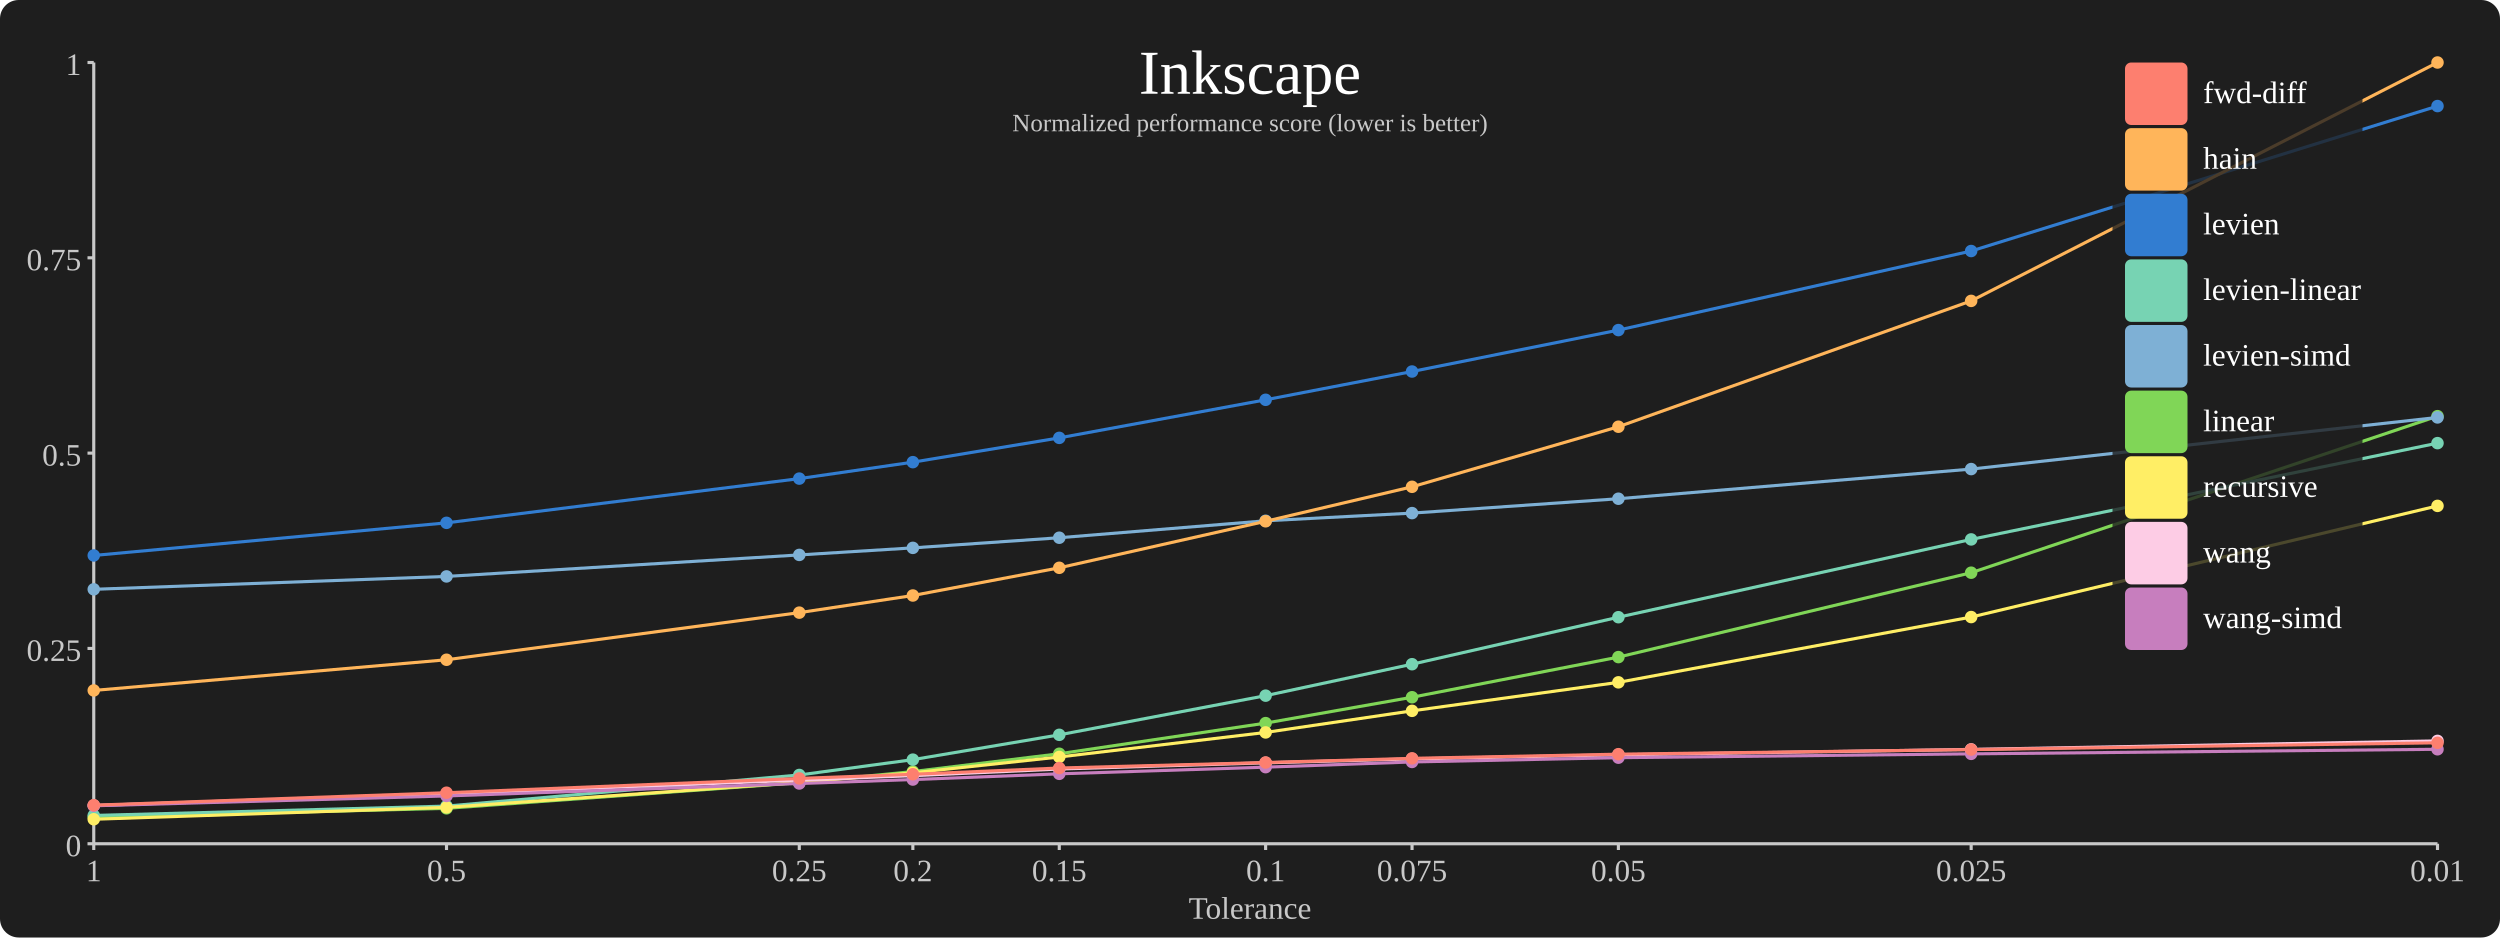
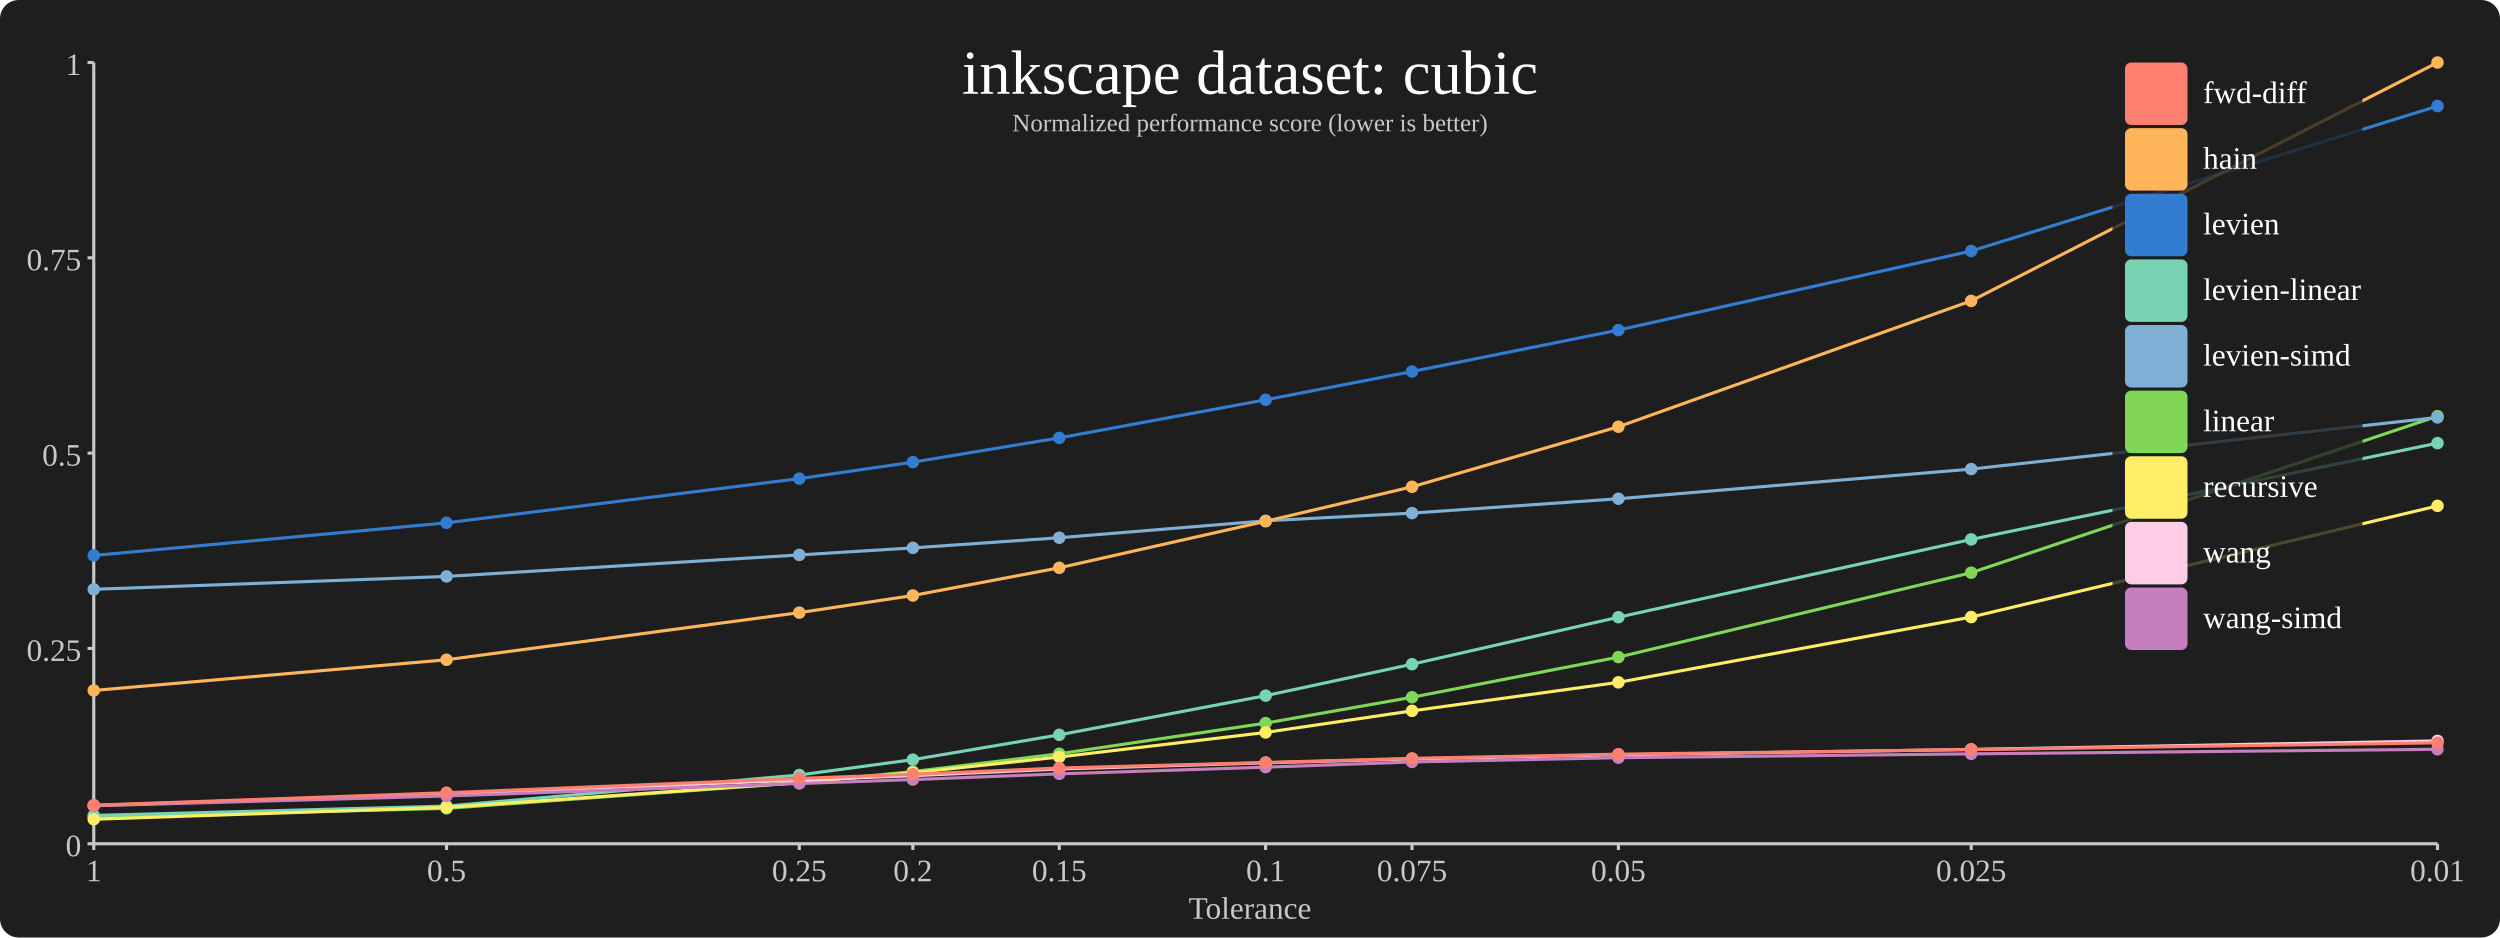
<svg xmlns="http://www.w3.org/2000/svg" viewBox="0 0 800 300">
  <rect x="0" y="0" width="800" height="300" ry="6" style="fill:rgb(30,30,30);stroke:none;fill-opacity:1;stroke-opacity:1;" />
  <path d="M 30 20 L 30 270" style="stroke:rgb(200,200,200);stroke-width:1" />
  <path d="M 30 270 L 780 270" style="stroke:rgb(200,200,200);stroke-width:1" />
  <path d="M 780 270 L 780 272" style="stroke:rgb(200,200,200);stroke-width:1" />
  <text x="780" y="282" style="font-size:10px;fill:rgb(200,200,200);text-anchor:middle;text-align:center;"> 0.01 </text>
  <path d="M 630.772 270 L 630.772 272" style="stroke:rgb(200,200,200);stroke-width:1" />
  <text x="630.772" y="282" style="font-size:10px;fill:rgb(200,200,200);text-anchor:middle;text-align:center;"> 0.025 </text>
  <path d="M 517.886 270 L 517.886 272" style="stroke:rgb(200,200,200);stroke-width:1" />
  <text x="517.886" y="282" style="font-size:10px;fill:rgb(200,200,200);text-anchor:middle;text-align:center;"> 0.05 </text>
  <path d="M 451.852 270 L 451.852 272" style="stroke:rgb(200,200,200);stroke-width:1" />
  <text x="451.852" y="282" style="font-size:10px;fill:rgb(200,200,200);text-anchor:middle;text-align:center;"> 0.075 </text>
  <path d="M 405 270 L 405 272" style="stroke:rgb(200,200,200);stroke-width:1" />
  <text x="405" y="282" style="font-size:10px;fill:rgb(200,200,200);text-anchor:middle;text-align:center;"> 0.1 </text>
  <path d="M 338.966 270 L 338.966 272" style="stroke:rgb(200,200,200);stroke-width:1" />
  <text x="338.966" y="282" style="font-size:10px;fill:rgb(200,200,200);text-anchor:middle;text-align:center;"> 0.15 </text>
  <path d="M 292.114 270 L 292.114 272" style="stroke:rgb(200,200,200);stroke-width:1" />
  <text x="292.114" y="282" style="font-size:10px;fill:rgb(200,200,200);text-anchor:middle;text-align:center;"> 0.2 </text>
  <path d="M 255.773 270 L 255.773 272" style="stroke:rgb(200,200,200);stroke-width:1" />
  <text x="255.773" y="282" style="font-size:10px;fill:rgb(200,200,200);text-anchor:middle;text-align:center;"> 0.25 </text>
  <path d="M 142.886 270 L 142.886 272" style="stroke:rgb(200,200,200);stroke-width:1" />
  <text x="142.886" y="282" style="font-size:10px;fill:rgb(200,200,200);text-anchor:middle;text-align:center;"> 0.5 </text>
  <path d="M 30 270 L 30 272" style="stroke:rgb(200,200,200);stroke-width:1" />
  <text x="30" y="282" style="font-size:10px;fill:rgb(200,200,200);text-anchor:middle;text-align:center;"> 1 </text>
  <path d="M 28 270 L 30 270" style="stroke:rgb(200,200,200);stroke-width:1" />
  <text x="26" y="274" style="font-size:10px;fill:rgb(200,200,200);text-anchor:end;text-align:right;"> 0 </text>
  <path d="M 28 207.5 L 30 207.5" style="stroke:rgb(200,200,200);stroke-width:1" />
  <text x="26" y="211.5" style="font-size:10px;fill:rgb(200,200,200);text-anchor:end;text-align:right;"> 0.25 </text>
  <path d="M 28 145 L 30 145" style="stroke:rgb(200,200,200);stroke-width:1" />
  <text x="26" y="149" style="font-size:10px;fill:rgb(200,200,200);text-anchor:end;text-align:right;"> 0.5 </text>
  <path d="M 28 82.5 L 30 82.5" style="stroke:rgb(200,200,200);stroke-width:1" />
  <text x="26" y="86.5" style="font-size:10px;fill:rgb(200,200,200);text-anchor:end;text-align:right;"> 0.75 </text>
  <path d="M 28 20 L 30 20" style="stroke:rgb(200,200,200);stroke-width:1" />
  <text x="26" y="24" style="font-size:10px;fill:rgb(200,200,200);text-anchor:end;text-align:right;"> 1 </text>
  <text x="400" y="294" style="font-size:10px;fill:rgb(200,200,200);text-anchor:middle;text-align:center;"> Tolerance </text>
-   <circle cx="780" cy="33.94" r="2" style="fill:rgb(50,125,209);stroke:none;fill-opacity:1;stroke-opacity:1;" />
-   <path d="M 780 33.94 L 630.772 80.328" style="stroke:rgb(50,125,209);stroke-width:1" />
-   <circle cx="630.772" cy="80.328" r="2" style="fill:rgb(50,125,209);stroke:none;fill-opacity:1;stroke-opacity:1;" />
-   <path d="M 630.772 80.328 L 517.886 105.627" style="stroke:rgb(50,125,209);stroke-width:1" />
-   <circle cx="517.886" cy="105.627" r="2" style="fill:rgb(50,125,209);stroke:none;fill-opacity:1;stroke-opacity:1;" />
-   <path d="M 517.886 105.627 L 451.852 118.885" style="stroke:rgb(50,125,209);stroke-width:1" />
-   <circle cx="451.852" cy="118.885" r="2" style="fill:rgb(50,125,209);stroke:none;fill-opacity:1;stroke-opacity:1;" />
-   <path d="M 451.852 118.885 L 405 127.935" style="stroke:rgb(50,125,209);stroke-width:1" />
-   <circle cx="405" cy="127.935" r="2" style="fill:rgb(50,125,209);stroke:none;fill-opacity:1;stroke-opacity:1;" />
-   <path d="M 405 127.935 L 338.966 140.118" style="stroke:rgb(50,125,209);stroke-width:1" />
-   <circle cx="338.966" cy="140.118" r="2" style="fill:rgb(50,125,209);stroke:none;fill-opacity:1;stroke-opacity:1;" />
-   <path d="M 338.966 140.118 L 292.114 147.887" style="stroke:rgb(50,125,209);stroke-width:1" />
-   <circle cx="292.114" cy="147.887" r="2" style="fill:rgb(50,125,209);stroke:none;fill-opacity:1;stroke-opacity:1;" />
-   <path d="M 292.114 147.887 L 255.773 153.153" style="stroke:rgb(50,125,209);stroke-width:1" />
-   <circle cx="255.773" cy="153.153" r="2" style="fill:rgb(50,125,209);stroke:none;fill-opacity:1;stroke-opacity:1;" />
-   <path d="M 255.773 153.153 L 142.886 167.308" style="stroke:rgb(50,125,209);stroke-width:1" />
-   <circle cx="142.886" cy="167.308" r="2" style="fill:rgb(50,125,209);stroke:none;fill-opacity:1;stroke-opacity:1;" />
-   <path d="M 142.886 167.308 L 30 177.75" style="stroke:rgb(50,125,209);stroke-width:1" />
-   <circle cx="30" cy="177.75" r="2" style="fill:rgb(50,125,209);stroke:none;fill-opacity:1;stroke-opacity:1;" />
  <circle cx="780" cy="133.173" r="2" style="fill:rgb(128,214,87);stroke:none;fill-opacity:1;stroke-opacity:1;" />
  <path d="M 780 133.173 L 630.772 183.265" style="stroke:rgb(128,214,87);stroke-width:1" />
  <circle cx="630.772" cy="183.265" r="2" style="fill:rgb(128,214,87);stroke:none;fill-opacity:1;stroke-opacity:1;" />
  <path d="M 630.772 183.265 L 517.886 210.27" style="stroke:rgb(128,214,87);stroke-width:1" />
  <circle cx="517.886" cy="210.27" r="2" style="fill:rgb(128,214,87);stroke:none;fill-opacity:1;stroke-opacity:1;" />
  <path d="M 517.886 210.27 L 451.852 223.115" style="stroke:rgb(128,214,87);stroke-width:1" />
  <circle cx="451.852" cy="223.115" r="2" style="fill:rgb(128,214,87);stroke:none;fill-opacity:1;stroke-opacity:1;" />
  <path d="M 451.852 223.115 L 405 231.395" style="stroke:rgb(128,214,87);stroke-width:1" />
  <circle cx="405" cy="231.395" r="2" style="fill:rgb(128,214,87);stroke:none;fill-opacity:1;stroke-opacity:1;" />
  <path d="M 405 231.395 L 338.966 241.2" style="stroke:rgb(128,214,87);stroke-width:1" />
  <circle cx="338.966" cy="241.2" r="2" style="fill:rgb(128,214,87);stroke:none;fill-opacity:1;stroke-opacity:1;" />
  <path d="M 338.966 241.2 L 292.114 246.895" style="stroke:rgb(128,214,87);stroke-width:1" />
  <circle cx="292.114" cy="246.895" r="2" style="fill:rgb(128,214,87);stroke:none;fill-opacity:1;stroke-opacity:1;" />
  <path d="M 292.114 246.895 L 255.773 250.47" style="stroke:rgb(128,214,87);stroke-width:1" />
  <circle cx="255.773" cy="250.47" r="2" style="fill:rgb(128,214,87);stroke:none;fill-opacity:1;stroke-opacity:1;" />
  <path d="M 255.773 250.47 L 142.886 258.673" style="stroke:rgb(128,214,87);stroke-width:1" />
  <circle cx="142.886" cy="258.673" r="2" style="fill:rgb(128,214,87);stroke:none;fill-opacity:1;stroke-opacity:1;" />
  <path d="M 142.886 258.673 L 30 261.442" style="stroke:rgb(128,214,87);stroke-width:1" />
  <circle cx="30" cy="261.442" r="2" style="fill:rgb(128,214,87);stroke:none;fill-opacity:1;stroke-opacity:1;" />
  <circle cx="780" cy="133.575" r="2" style="fill:rgb(126,176,213);stroke:none;fill-opacity:1;stroke-opacity:1;" />
  <path d="M 780 133.575 L 630.772 150.103" style="stroke:rgb(126,176,213);stroke-width:1" />
  <circle cx="630.772" cy="150.103" r="2" style="fill:rgb(126,176,213);stroke:none;fill-opacity:1;stroke-opacity:1;" />
  <path d="M 630.772 150.103 L 517.886 159.593" style="stroke:rgb(126,176,213);stroke-width:1" />
  <circle cx="517.886" cy="159.593" r="2" style="fill:rgb(126,176,213);stroke:none;fill-opacity:1;stroke-opacity:1;" />
  <path d="M 517.886 159.593 L 451.852 164.192" style="stroke:rgb(126,176,213);stroke-width:1" />
  <circle cx="451.852" cy="164.192" r="2" style="fill:rgb(126,176,213);stroke:none;fill-opacity:1;stroke-opacity:1;" />
  <path d="M 451.852 164.192 L 405 166.65" style="stroke:rgb(126,176,213);stroke-width:1" />
  <circle cx="405" cy="166.65" r="2" style="fill:rgb(126,176,213);stroke:none;fill-opacity:1;stroke-opacity:1;" />
  <path d="M 405 166.65 L 338.966 172.073" style="stroke:rgb(126,176,213);stroke-width:1" />
  <circle cx="338.966" cy="172.073" r="2" style="fill:rgb(126,176,213);stroke:none;fill-opacity:1;stroke-opacity:1;" />
  <path d="M 338.966 172.073 L 292.114 175.317" style="stroke:rgb(126,176,213);stroke-width:1" />
  <circle cx="292.114" cy="175.317" r="2" style="fill:rgb(126,176,213);stroke:none;fill-opacity:1;stroke-opacity:1;" />
  <path d="M 292.114 175.317 L 255.773 177.573" style="stroke:rgb(126,176,213);stroke-width:1" />
  <circle cx="255.773" cy="177.573" r="2" style="fill:rgb(126,176,213);stroke:none;fill-opacity:1;stroke-opacity:1;" />
  <path d="M 255.773 177.573 L 142.886 184.455" style="stroke:rgb(126,176,213);stroke-width:1" />
  <circle cx="142.886" cy="184.455" r="2" style="fill:rgb(126,176,213);stroke:none;fill-opacity:1;stroke-opacity:1;" />
  <path d="M 142.886 184.455 L 30 188.58" style="stroke:rgb(126,176,213);stroke-width:1" />
  <circle cx="30" cy="188.58" r="2" style="fill:rgb(126,176,213);stroke:none;fill-opacity:1;stroke-opacity:1;" />
  <circle cx="780" cy="141.8" r="2" style="fill:rgb(119,211,179);stroke:none;fill-opacity:1;stroke-opacity:1;" />
  <path d="M 780 141.8 L 630.772 172.613" style="stroke:rgb(119,211,179);stroke-width:1" />
  <circle cx="630.772" cy="172.613" r="2" style="fill:rgb(119,211,179);stroke:none;fill-opacity:1;stroke-opacity:1;" />
  <path d="M 630.772 172.613 L 517.886 197.505" style="stroke:rgb(119,211,179);stroke-width:1" />
  <circle cx="517.886" cy="197.505" r="2" style="fill:rgb(119,211,179);stroke:none;fill-opacity:1;stroke-opacity:1;" />
  <path d="M 517.886 197.505 L 451.852 212.545" style="stroke:rgb(119,211,179);stroke-width:1" />
  <circle cx="451.852" cy="212.545" r="2" style="fill:rgb(119,211,179);stroke:none;fill-opacity:1;stroke-opacity:1;" />
  <path d="M 451.852 212.545 L 405 222.61" style="stroke:rgb(119,211,179);stroke-width:1" />
  <circle cx="405" cy="222.61" r="2" style="fill:rgb(119,211,179);stroke:none;fill-opacity:1;stroke-opacity:1;" />
  <path d="M 405 222.61 L 338.966 235.145" style="stroke:rgb(119,211,179);stroke-width:1" />
  <circle cx="338.966" cy="235.145" r="2" style="fill:rgb(119,211,179);stroke:none;fill-opacity:1;stroke-opacity:1;" />
  <path d="M 338.966 235.145 L 292.114 243.085" style="stroke:rgb(119,211,179);stroke-width:1" />
  <circle cx="292.114" cy="243.085" r="2" style="fill:rgb(119,211,179);stroke:none;fill-opacity:1;stroke-opacity:1;" />
  <path d="M 292.114 243.085 L 255.773 247.99" style="stroke:rgb(119,211,179);stroke-width:1" />
  <circle cx="255.773" cy="247.99" r="2" style="fill:rgb(119,211,179);stroke:none;fill-opacity:1;stroke-opacity:1;" />
  <path d="M 255.773 247.99 L 142.886 257.947" style="stroke:rgb(119,211,179);stroke-width:1" />
  <circle cx="142.886" cy="257.947" r="2" style="fill:rgb(119,211,179);stroke:none;fill-opacity:1;stroke-opacity:1;" />
  <path d="M 142.886 257.947 L 30 260.945" style="stroke:rgb(119,211,179);stroke-width:1" />
  <circle cx="30" cy="260.945" r="2" style="fill:rgb(119,211,179);stroke:none;fill-opacity:1;stroke-opacity:1;" />
  <circle cx="780" cy="161.882" r="2" style="fill:rgb(255,238,101);stroke:none;fill-opacity:1;stroke-opacity:1;" />
  <path d="M 780 161.882 L 630.772 197.457" style="stroke:rgb(255,238,101);stroke-width:1" />
  <circle cx="630.772" cy="197.457" r="2" style="fill:rgb(255,238,101);stroke:none;fill-opacity:1;stroke-opacity:1;" />
  <path d="M 630.772 197.457 L 517.886 218.347" style="stroke:rgb(255,238,101);stroke-width:1" />
  <circle cx="517.886" cy="218.347" r="2" style="fill:rgb(255,238,101);stroke:none;fill-opacity:1;stroke-opacity:1;" />
  <path d="M 517.886 218.347 L 451.852 227.47" style="stroke:rgb(255,238,101);stroke-width:1" />
  <circle cx="451.852" cy="227.47" r="2" style="fill:rgb(255,238,101);stroke:none;fill-opacity:1;stroke-opacity:1;" />
  <path d="M 451.852 227.47 L 405 234.377" style="stroke:rgb(255,238,101);stroke-width:1" />
  <circle cx="405" cy="234.377" r="2" style="fill:rgb(255,238,101);stroke:none;fill-opacity:1;stroke-opacity:1;" />
  <path d="M 405 234.377 L 338.966 242.232" style="stroke:rgb(255,238,101);stroke-width:1" />
  <circle cx="338.966" cy="242.232" r="2" style="fill:rgb(255,238,101);stroke:none;fill-opacity:1;stroke-opacity:1;" />
  <path d="M 338.966 242.232 L 292.114 247.298" style="stroke:rgb(255,238,101);stroke-width:1" />
  <circle cx="292.114" cy="247.298" r="2" style="fill:rgb(255,238,101);stroke:none;fill-opacity:1;stroke-opacity:1;" />
  <path d="M 292.114 247.298 L 255.773 250.38" style="stroke:rgb(255,238,101);stroke-width:1" />
  <circle cx="255.773" cy="250.38" r="2" style="fill:rgb(255,238,101);stroke:none;fill-opacity:1;stroke-opacity:1;" />
  <path d="M 255.773 250.38 L 142.886 258.358" style="stroke:rgb(255,238,101);stroke-width:1" />
  <circle cx="142.886" cy="258.358" r="2" style="fill:rgb(255,238,101);stroke:none;fill-opacity:1;stroke-opacity:1;" />
  <path d="M 142.886 258.358 L 30 262.163" style="stroke:rgb(255,238,101);stroke-width:1" />
  <circle cx="30" cy="262.163" r="2" style="fill:rgb(255,238,101);stroke:none;fill-opacity:1;stroke-opacity:1;" />
-   <circle cx="780" cy="20" r="2" style="fill:rgb(255,181,90);stroke:none;fill-opacity:1;stroke-opacity:1;" />
-   <path d="M 780 20 L 630.772 96.285" style="stroke:rgb(255,181,90);stroke-width:1" />
-   <circle cx="630.772" cy="96.285" r="2" style="fill:rgb(255,181,90);stroke:none;fill-opacity:1;stroke-opacity:1;" />
-   <path d="M 630.772 96.285 L 517.886 136.553" style="stroke:rgb(255,181,90);stroke-width:1" />
-   <circle cx="517.886" cy="136.553" r="2" style="fill:rgb(255,181,90);stroke:none;fill-opacity:1;stroke-opacity:1;" />
-   <path d="M 517.886 136.553 L 451.852 155.778" style="stroke:rgb(255,181,90);stroke-width:1" />
-   <circle cx="451.852" cy="155.778" r="2" style="fill:rgb(255,181,90);stroke:none;fill-opacity:1;stroke-opacity:1;" />
-   <path d="M 451.852 155.778 L 405 166.81" style="stroke:rgb(255,181,90);stroke-width:1" />
-   <circle cx="405" cy="166.81" r="2" style="fill:rgb(255,181,90);stroke:none;fill-opacity:1;stroke-opacity:1;" />
-   <path d="M 405 166.81 L 338.966 181.695" style="stroke:rgb(255,181,90);stroke-width:1" />
-   <circle cx="338.966" cy="181.695" r="2" style="fill:rgb(255,181,90);stroke:none;fill-opacity:1;stroke-opacity:1;" />
-   <path d="M 338.966 181.695 L 292.114 190.56" style="stroke:rgb(255,181,90);stroke-width:1" />
-   <circle cx="292.114" cy="190.56" r="2" style="fill:rgb(255,181,90);stroke:none;fill-opacity:1;stroke-opacity:1;" />
-   <path d="M 292.114 190.56 L 255.773 196.043" style="stroke:rgb(255,181,90);stroke-width:1" />
-   <circle cx="255.773" cy="196.043" r="2" style="fill:rgb(255,181,90);stroke:none;fill-opacity:1;stroke-opacity:1;" />
-   <path d="M 255.773 196.043 L 142.886 211.123" style="stroke:rgb(255,181,90);stroke-width:1" />
-   <circle cx="142.886" cy="211.123" r="2" style="fill:rgb(255,181,90);stroke:none;fill-opacity:1;stroke-opacity:1;" />
-   <path d="M 142.886 211.123 L 30 220.942" style="stroke:rgb(255,181,90);stroke-width:1" />
-   <circle cx="30" cy="220.942" r="2" style="fill:rgb(255,181,90);stroke:none;fill-opacity:1;stroke-opacity:1;" />
  <circle cx="780" cy="237.088" r="2" style="fill:rgb(253,204,229);stroke:none;fill-opacity:1;stroke-opacity:1;" />
  <path d="M 780 237.088 L 630.772 239.81" style="stroke:rgb(253,204,229);stroke-width:1" />
  <circle cx="630.772" cy="239.81" r="2" style="fill:rgb(253,204,229);stroke:none;fill-opacity:1;stroke-opacity:1;" />
  <path d="M 630.772 239.81 L 517.886 241.53" style="stroke:rgb(253,204,229);stroke-width:1" />
  <circle cx="517.886" cy="241.53" r="2" style="fill:rgb(253,204,229);stroke:none;fill-opacity:1;stroke-opacity:1;" />
  <path d="M 517.886 241.53 L 451.852 242.853" style="stroke:rgb(253,204,229);stroke-width:1" />
  <circle cx="451.852" cy="242.853" r="2" style="fill:rgb(253,204,229);stroke:none;fill-opacity:1;stroke-opacity:1;" />
  <path d="M 451.852 242.853 L 405 244.093" style="stroke:rgb(253,204,229);stroke-width:1" />
  <circle cx="405" cy="244.093" r="2" style="fill:rgb(253,204,229);stroke:none;fill-opacity:1;stroke-opacity:1;" />
  <path d="M 405 244.093 L 338.966 246.085" style="stroke:rgb(253,204,229);stroke-width:1" />
  <circle cx="338.966" cy="246.085" r="2" style="fill:rgb(253,204,229);stroke:none;fill-opacity:1;stroke-opacity:1;" />
  <path d="M 338.966 246.085 L 292.114 248.21" style="stroke:rgb(253,204,229);stroke-width:1" />
  <circle cx="292.114" cy="248.21" r="2" style="fill:rgb(253,204,229);stroke:none;fill-opacity:1;stroke-opacity:1;" />
  <path d="M 292.114 248.21 L 255.773 249.625" style="stroke:rgb(253,204,229);stroke-width:1" />
  <circle cx="255.773" cy="249.625" r="2" style="fill:rgb(253,204,229);stroke:none;fill-opacity:1;stroke-opacity:1;" />
  <path d="M 255.773 249.625 L 142.886 254.028" style="stroke:rgb(253,204,229);stroke-width:1" />
  <circle cx="142.886" cy="254.028" r="2" style="fill:rgb(253,204,229);stroke:none;fill-opacity:1;stroke-opacity:1;" />
  <path d="M 142.886 254.028 L 30 257.757" style="stroke:rgb(253,204,229);stroke-width:1" />
  <circle cx="30" cy="257.757" r="2" style="fill:rgb(253,204,229);stroke:none;fill-opacity:1;stroke-opacity:1;" />
  <circle cx="780" cy="239.768" r="2" style="fill:rgb(199,126,190);stroke:none;fill-opacity:1;stroke-opacity:1;" />
  <path d="M 780 239.768 L 630.772 241.235" style="stroke:rgb(199,126,190);stroke-width:1" />
  <circle cx="630.772" cy="241.235" r="2" style="fill:rgb(199,126,190);stroke:none;fill-opacity:1;stroke-opacity:1;" />
  <path d="M 630.772 241.235 L 517.886 242.46" style="stroke:rgb(199,126,190);stroke-width:1" />
  <circle cx="517.886" cy="242.46" r="2" style="fill:rgb(199,126,190);stroke:none;fill-opacity:1;stroke-opacity:1;" />
  <path d="M 517.886 242.46 L 451.852 243.827" style="stroke:rgb(199,126,190);stroke-width:1" />
  <circle cx="451.852" cy="243.827" r="2" style="fill:rgb(199,126,190);stroke:none;fill-opacity:1;stroke-opacity:1;" />
  <path d="M 451.852 243.827 L 405 245.49" style="stroke:rgb(199,126,190);stroke-width:1" />
  <circle cx="405" cy="245.49" r="2" style="fill:rgb(199,126,190);stroke:none;fill-opacity:1;stroke-opacity:1;" />
  <path d="M 405 245.49 L 338.966 247.625" style="stroke:rgb(199,126,190);stroke-width:1" />
  <circle cx="338.966" cy="247.625" r="2" style="fill:rgb(199,126,190);stroke:none;fill-opacity:1;stroke-opacity:1;" />
  <path d="M 338.966 247.625 L 292.114 249.455" style="stroke:rgb(199,126,190);stroke-width:1" />
  <circle cx="292.114" cy="249.455" r="2" style="fill:rgb(199,126,190);stroke:none;fill-opacity:1;stroke-opacity:1;" />
  <path d="M 292.114 249.455 L 255.773 250.72" style="stroke:rgb(199,126,190);stroke-width:1" />
  <circle cx="255.773" cy="250.72" r="2" style="fill:rgb(199,126,190);stroke:none;fill-opacity:1;stroke-opacity:1;" />
  <path d="M 255.773 250.72 L 142.886 254.702" style="stroke:rgb(199,126,190);stroke-width:1" />
  <circle cx="142.886" cy="254.702" r="2" style="fill:rgb(199,126,190);stroke:none;fill-opacity:1;stroke-opacity:1;" />
  <path d="M 142.886 254.702 L 30 257.848" style="stroke:rgb(199,126,190);stroke-width:1" />
  <circle cx="30" cy="257.848" r="2" style="fill:rgb(199,126,190);stroke:none;fill-opacity:1;stroke-opacity:1;" />
+   <circle cx="780" cy="33.94" r="2" style="fill:rgb(50,125,209);stroke:none;fill-opacity:1;stroke-opacity:1;" />
+   <path d="M 780 33.94 L 630.772 80.328" style="stroke:rgb(50,125,209);stroke-width:1" />
+   <circle cx="630.772" cy="80.328" r="2" style="fill:rgb(50,125,209);stroke:none;fill-opacity:1;stroke-opacity:1;" />
+   <path d="M 630.772 80.328 L 517.886 105.627" style="stroke:rgb(50,125,209);stroke-width:1" />
+   <circle cx="517.886" cy="105.627" r="2" style="fill:rgb(50,125,209);stroke:none;fill-opacity:1;stroke-opacity:1;" />
+   <path d="M 517.886 105.627 L 451.852 118.885" style="stroke:rgb(50,125,209);stroke-width:1" />
+   <circle cx="451.852" cy="118.885" r="2" style="fill:rgb(50,125,209);stroke:none;fill-opacity:1;stroke-opacity:1;" />
+   <path d="M 451.852 118.885 L 405 127.935" style="stroke:rgb(50,125,209);stroke-width:1" />
+   <circle cx="405" cy="127.935" r="2" style="fill:rgb(50,125,209);stroke:none;fill-opacity:1;stroke-opacity:1;" />
+   <path d="M 405 127.935 L 338.966 140.118" style="stroke:rgb(50,125,209);stroke-width:1" />
+   <circle cx="338.966" cy="140.118" r="2" style="fill:rgb(50,125,209);stroke:none;fill-opacity:1;stroke-opacity:1;" />
+   <path d="M 338.966 140.118 L 292.114 147.887" style="stroke:rgb(50,125,209);stroke-width:1" />
+   <circle cx="292.114" cy="147.887" r="2" style="fill:rgb(50,125,209);stroke:none;fill-opacity:1;stroke-opacity:1;" />
+   <path d="M 292.114 147.887 L 255.773 153.153" style="stroke:rgb(50,125,209);stroke-width:1" />
+   <circle cx="255.773" cy="153.153" r="2" style="fill:rgb(50,125,209);stroke:none;fill-opacity:1;stroke-opacity:1;" />
+   <path d="M 255.773 153.153 L 142.886 167.308" style="stroke:rgb(50,125,209);stroke-width:1" />
+   <circle cx="142.886" cy="167.308" r="2" style="fill:rgb(50,125,209);stroke:none;fill-opacity:1;stroke-opacity:1;" />
+   <path d="M 142.886 167.308 L 30 177.75" style="stroke:rgb(50,125,209);stroke-width:1" />
+   <circle cx="30" cy="177.75" r="2" style="fill:rgb(50,125,209);stroke:none;fill-opacity:1;stroke-opacity:1;" />
+   <circle cx="780" cy="20" r="2" style="fill:rgb(255,181,90);stroke:none;fill-opacity:1;stroke-opacity:1;" />
+   <path d="M 780 20 L 630.772 96.285" style="stroke:rgb(255,181,90);stroke-width:1" />
+   <circle cx="630.772" cy="96.285" r="2" style="fill:rgb(255,181,90);stroke:none;fill-opacity:1;stroke-opacity:1;" />
+   <path d="M 630.772 96.285 L 517.886 136.553" style="stroke:rgb(255,181,90);stroke-width:1" />
+   <circle cx="517.886" cy="136.553" r="2" style="fill:rgb(255,181,90);stroke:none;fill-opacity:1;stroke-opacity:1;" />
+   <path d="M 517.886 136.553 L 451.852 155.778" style="stroke:rgb(255,181,90);stroke-width:1" />
+   <circle cx="451.852" cy="155.778" r="2" style="fill:rgb(255,181,90);stroke:none;fill-opacity:1;stroke-opacity:1;" />
+   <path d="M 451.852 155.778 L 405 166.81" style="stroke:rgb(255,181,90);stroke-width:1" />
+   <circle cx="405" cy="166.81" r="2" style="fill:rgb(255,181,90);stroke:none;fill-opacity:1;stroke-opacity:1;" />
+   <path d="M 405 166.81 L 338.966 181.695" style="stroke:rgb(255,181,90);stroke-width:1" />
+   <circle cx="338.966" cy="181.695" r="2" style="fill:rgb(255,181,90);stroke:none;fill-opacity:1;stroke-opacity:1;" />
+   <path d="M 338.966 181.695 L 292.114 190.56" style="stroke:rgb(255,181,90);stroke-width:1" />
+   <circle cx="292.114" cy="190.56" r="2" style="fill:rgb(255,181,90);stroke:none;fill-opacity:1;stroke-opacity:1;" />
+   <path d="M 292.114 190.56 L 255.773 196.043" style="stroke:rgb(255,181,90);stroke-width:1" />
+   <circle cx="255.773" cy="196.043" r="2" style="fill:rgb(255,181,90);stroke:none;fill-opacity:1;stroke-opacity:1;" />
+   <path d="M 255.773 196.043 L 142.886 211.123" style="stroke:rgb(255,181,90);stroke-width:1" />
+   <circle cx="142.886" cy="211.123" r="2" style="fill:rgb(255,181,90);stroke:none;fill-opacity:1;stroke-opacity:1;" />
+   <path d="M 142.886 211.123 L 30 220.942" style="stroke:rgb(255,181,90);stroke-width:1" />
+   <circle cx="30" cy="220.942" r="2" style="fill:rgb(255,181,90);stroke:none;fill-opacity:1;stroke-opacity:1;" />
  <circle cx="780" cy="237.695" r="2" style="fill:rgb(253,127,111);stroke:none;fill-opacity:1;stroke-opacity:1;" />
  <path d="M 780 237.695 L 630.772 239.857" style="stroke:rgb(253,127,111);stroke-width:1" />
  <circle cx="630.772" cy="239.857" r="2" style="fill:rgb(253,127,111);stroke:none;fill-opacity:1;stroke-opacity:1;" />
  <path d="M 630.772 239.857 L 517.886 241.338" style="stroke:rgb(253,127,111);stroke-width:1" />
  <circle cx="517.886" cy="241.338" r="2" style="fill:rgb(253,127,111);stroke:none;fill-opacity:1;stroke-opacity:1;" />
  <path d="M 517.886 241.338 L 451.852 242.667" style="stroke:rgb(253,127,111);stroke-width:1" />
  <circle cx="451.852" cy="242.667" r="2" style="fill:rgb(253,127,111);stroke:none;fill-opacity:1;stroke-opacity:1;" />
  <path d="M 451.852 242.667 L 405 244" style="stroke:rgb(253,127,111);stroke-width:1" />
  <circle cx="405" cy="244" r="2" style="fill:rgb(253,127,111);stroke:none;fill-opacity:1;stroke-opacity:1;" />
  <path d="M 405 244 L 338.966 245.762" style="stroke:rgb(253,127,111);stroke-width:1" />
  <circle cx="338.966" cy="245.762" r="2" style="fill:rgb(253,127,111);stroke:none;fill-opacity:1;stroke-opacity:1;" />
  <path d="M 338.966 245.762 L 292.114 247.765" style="stroke:rgb(253,127,111);stroke-width:1" />
  <circle cx="292.114" cy="247.765" r="2" style="fill:rgb(253,127,111);stroke:none;fill-opacity:1;stroke-opacity:1;" />
  <path d="M 292.114 247.765 L 255.773 249.095" style="stroke:rgb(253,127,111);stroke-width:1" />
  <circle cx="255.773" cy="249.095" r="2" style="fill:rgb(253,127,111);stroke:none;fill-opacity:1;stroke-opacity:1;" />
  <path d="M 255.773 249.095 L 142.886 253.67" style="stroke:rgb(253,127,111);stroke-width:1" />
  <circle cx="142.886" cy="253.67" r="2" style="fill:rgb(253,127,111);stroke:none;fill-opacity:1;stroke-opacity:1;" />
  <path d="M 142.886 253.67 L 30 257.655" style="stroke:rgb(253,127,111);stroke-width:1" />
  <circle cx="30" cy="257.655" r="2" style="fill:rgb(253,127,111);stroke:none;fill-opacity:1;stroke-opacity:1;" />
  <rect x="676" y="16" width="80" height="196" ry="4" style="fill:rgb(30,30,30);stroke:none;fill-opacity:0.8;stroke-opacity:1;" />
  <rect x="680" y="20" width="20" height="20" ry="2" style="fill:rgb(253,127,111);stroke:none;fill-opacity:1;stroke-opacity:1;" />
  <text x="705" y="33" style="font-size:10px;fill:rgb(255,255,255);text-anchor:start;text-align:left;"> fwd-diff </text>
  <rect x="680" y="41" width="20" height="20" ry="2" style="fill:rgb(255,181,90);stroke:none;fill-opacity:1;stroke-opacity:1;" />
  <text x="705" y="54" style="font-size:10px;fill:rgb(255,255,255);text-anchor:start;text-align:left;"> hain </text>
  <rect x="680" y="62" width="20" height="20" ry="2" style="fill:rgb(50,125,209);stroke:none;fill-opacity:1;stroke-opacity:1;" />
  <text x="705" y="75" style="font-size:10px;fill:rgb(255,255,255);text-anchor:start;text-align:left;"> levien </text>
  <rect x="680" y="83" width="20" height="20" ry="2" style="fill:rgb(119,211,179);stroke:none;fill-opacity:1;stroke-opacity:1;" />
  <text x="705" y="96" style="font-size:10px;fill:rgb(255,255,255);text-anchor:start;text-align:left;"> levien-linear </text>
  <rect x="680" y="104" width="20" height="20" ry="2" style="fill:rgb(126,176,213);stroke:none;fill-opacity:1;stroke-opacity:1;" />
  <text x="705" y="117" style="font-size:10px;fill:rgb(255,255,255);text-anchor:start;text-align:left;"> levien-simd </text>
  <rect x="680" y="125" width="20" height="20" ry="2" style="fill:rgb(128,214,87);stroke:none;fill-opacity:1;stroke-opacity:1;" />
  <text x="705" y="138" style="font-size:10px;fill:rgb(255,255,255);text-anchor:start;text-align:left;"> linear </text>
  <rect x="680" y="146" width="20" height="20" ry="2" style="fill:rgb(255,238,101);stroke:none;fill-opacity:1;stroke-opacity:1;" />
  <text x="705" y="159" style="font-size:10px;fill:rgb(255,255,255);text-anchor:start;text-align:left;"> recursive </text>
  <rect x="680" y="167" width="20" height="20" ry="2" style="fill:rgb(253,204,229);stroke:none;fill-opacity:1;stroke-opacity:1;" />
  <text x="705" y="180" style="font-size:10px;fill:rgb(255,255,255);text-anchor:start;text-align:left;"> wang </text>
  <rect x="680" y="188" width="20" height="20" ry="2" style="fill:rgb(199,126,190);stroke:none;fill-opacity:1;stroke-opacity:1;" />
  <text x="705" y="201" style="font-size:10px;fill:rgb(255,255,255);text-anchor:start;text-align:left;"> wang-simd </text>
-   <text x="400" y="30" style="font-size:20px;fill:rgb(255,255,255);text-anchor:middle;text-align:center;"> Inkscape </text>
+   <text x="400" y="30" style="font-size:20px;fill:rgb(255,255,255);text-anchor:middle;text-align:center;"> inkscape dataset: cubic </text>
  <text x="400" y="42" style="font-size:8px;fill:rgb(200,200,200);text-anchor:middle;text-align:center;"> Normalized performance score (lower is better) </text>
</svg>
